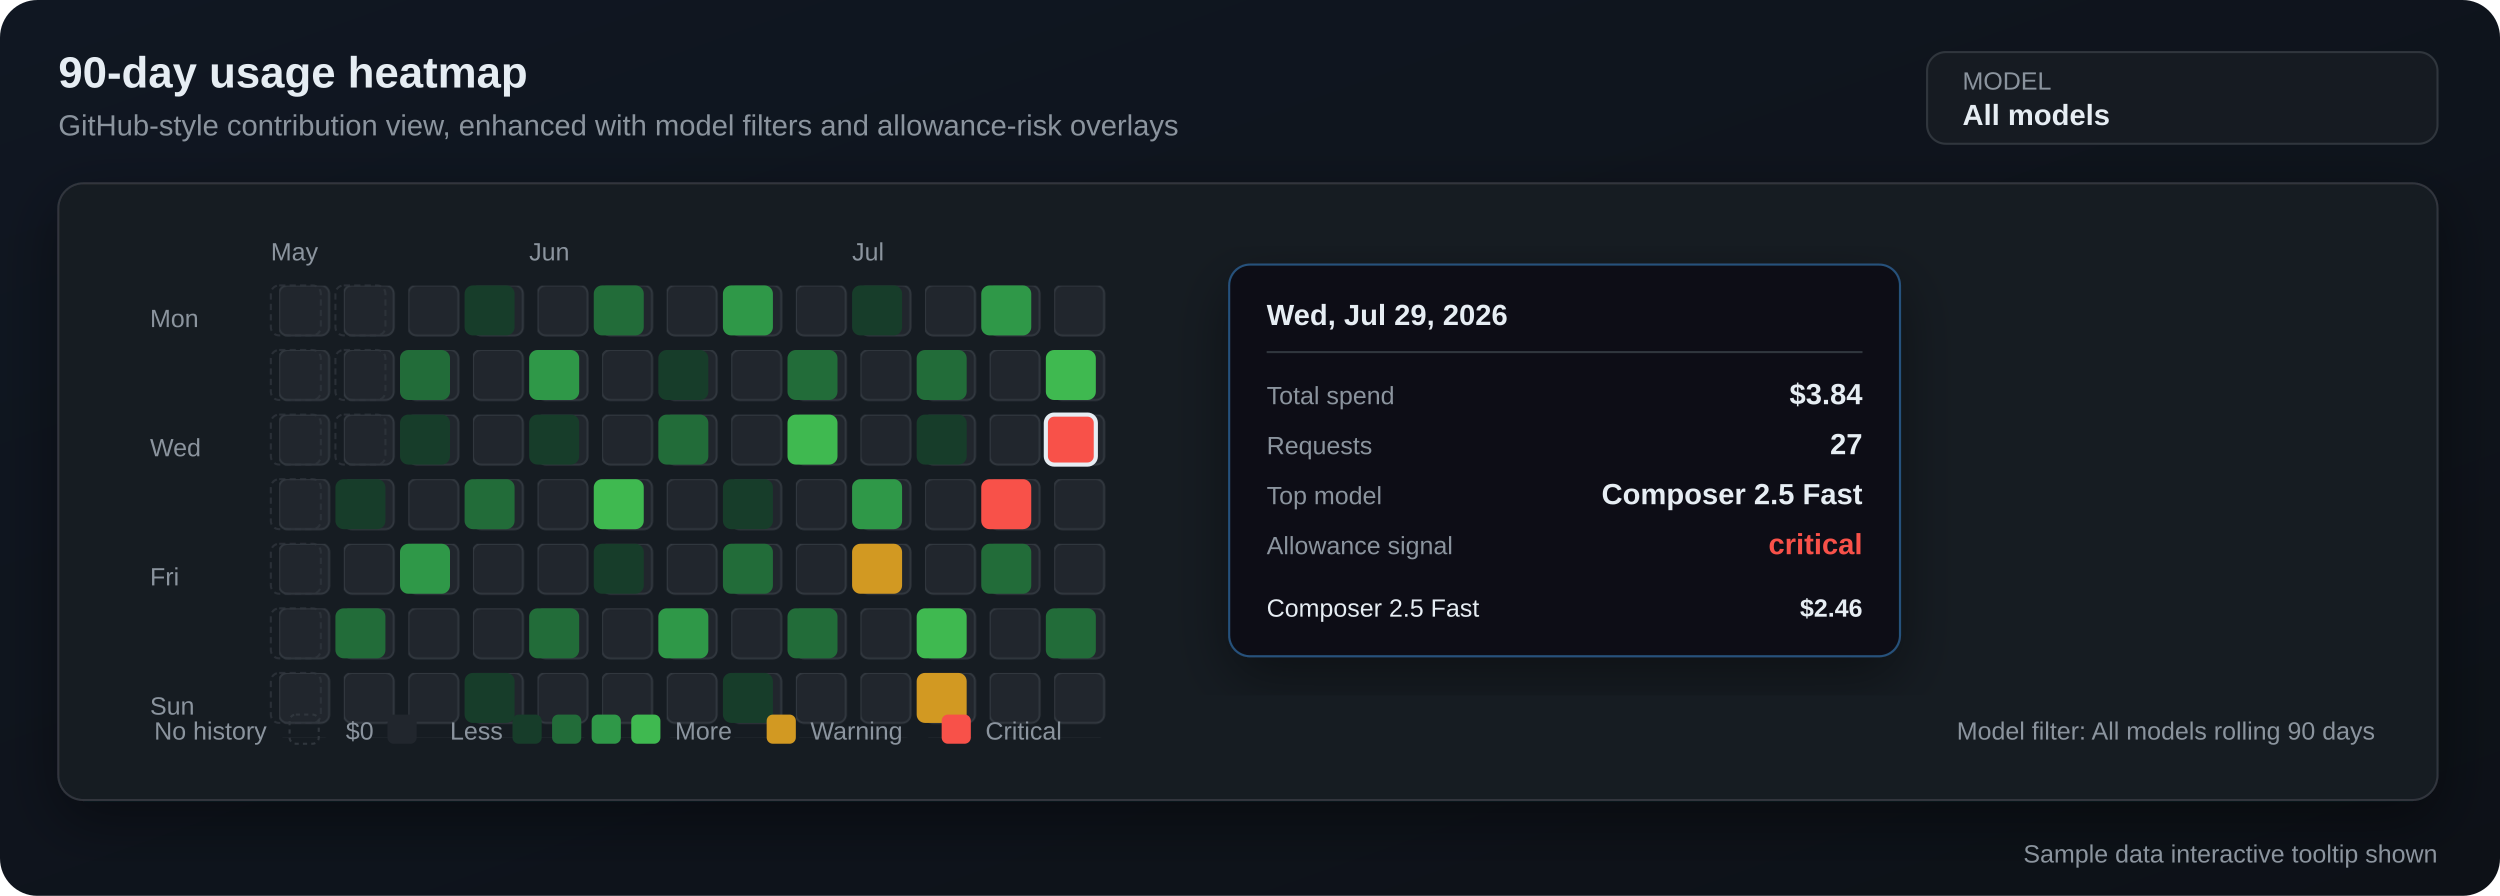
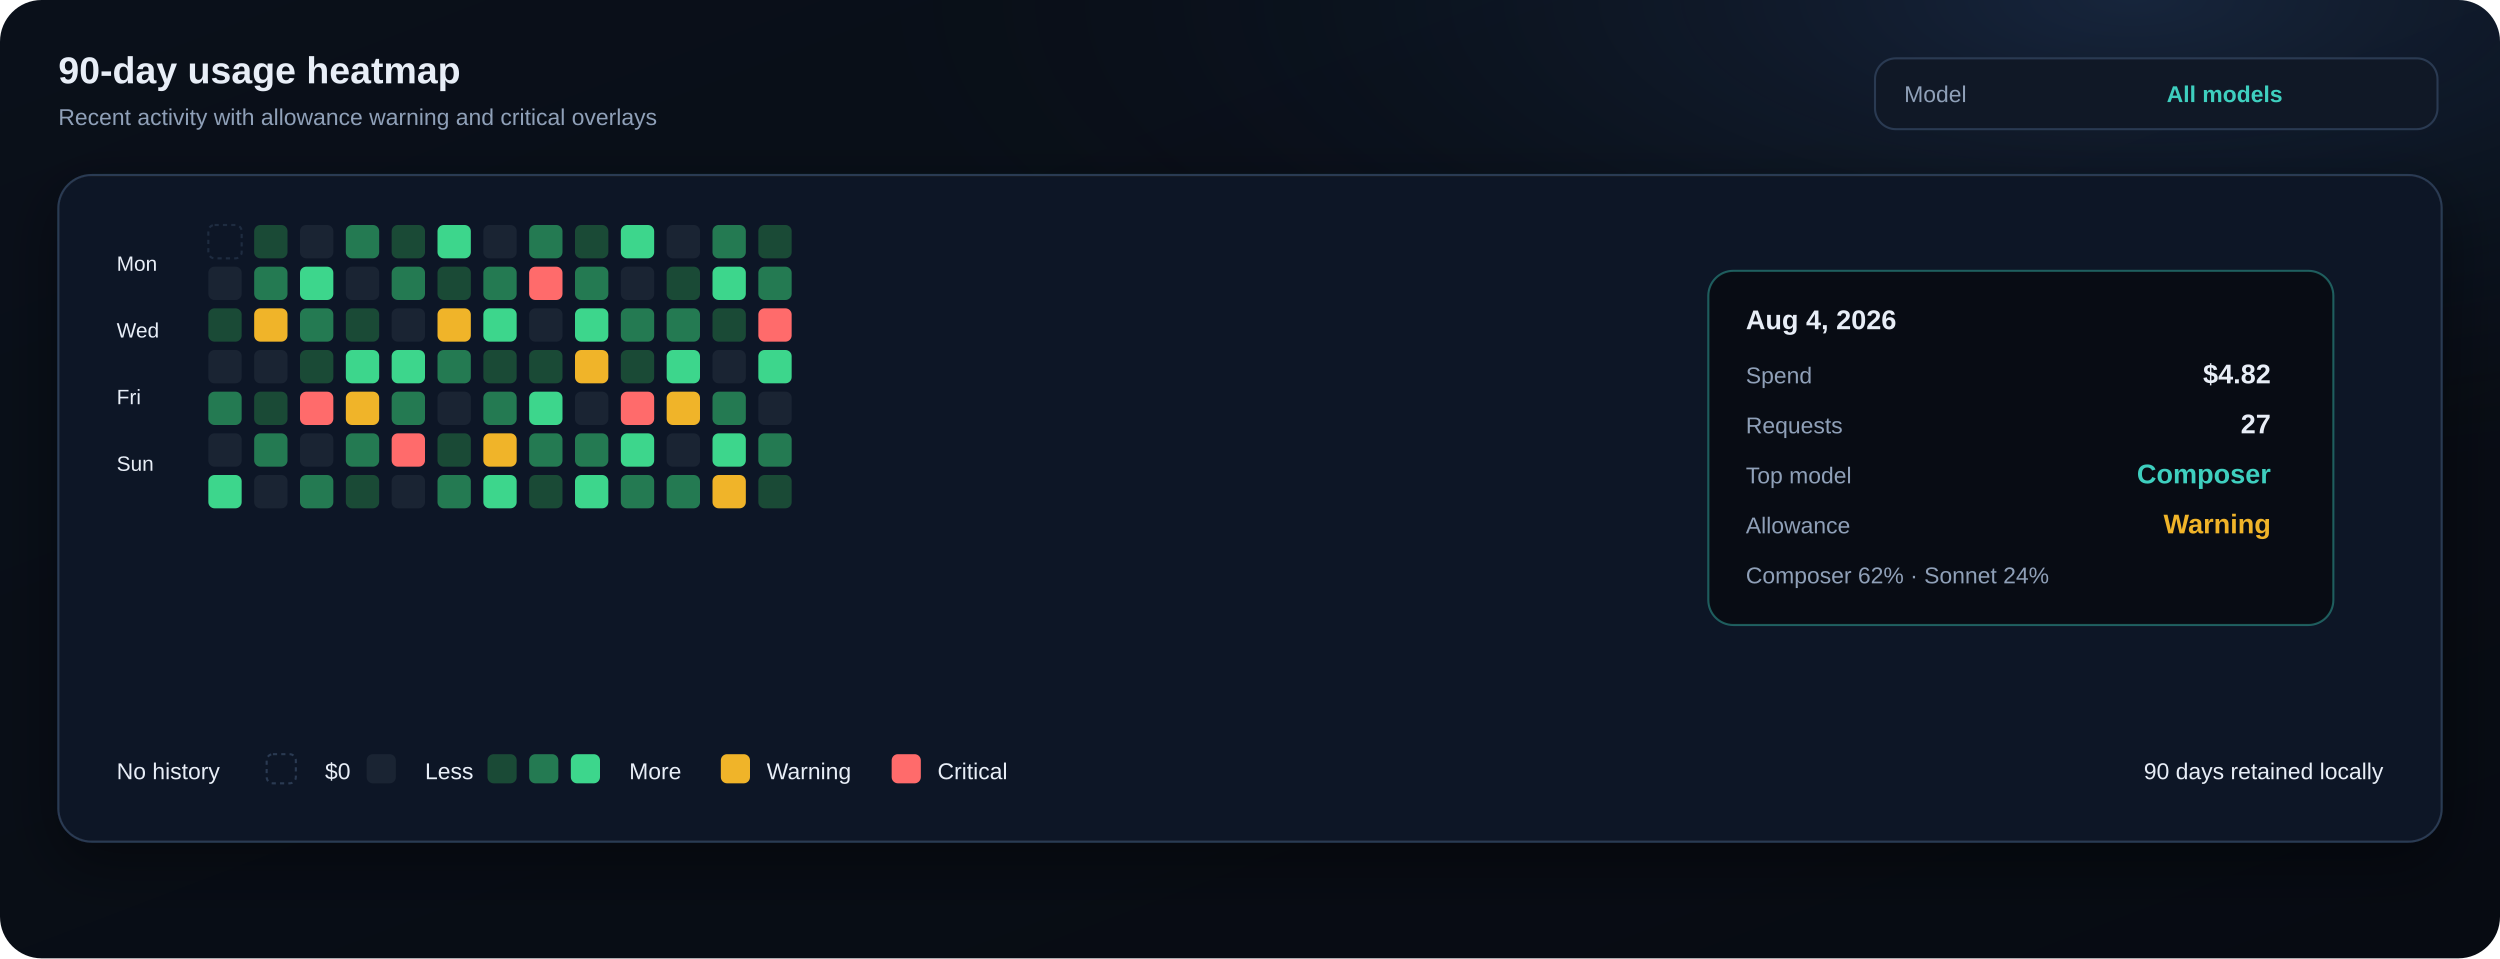
- <svg xmlns="http://www.w3.org/2000/svg" width="1200" height="430" viewBox="0 0 1200 430">
+ <svg xmlns="http://www.w3.org/2000/svg" width="1200" height="460" viewBox="0 0 1200 460">
  <defs>
    <linearGradient id="bg" x1="0" y1="0" x2="1" y2="1">
-       <stop stop-color="#101722" />
-       <stop offset="1" stop-color="#0d1117" />
+       <stop stop-color="#0a101a" />
+       <stop offset="1" stop-color="#070b12" />
    </linearGradient>
-     <pattern id="cells" width="31" height="31" patternUnits="userSpaceOnUse">
-       <rect width="24" height="24" rx="4" fill="#21262d" stroke="#30363d" />
-     </pattern>
+     <radialGradient id="glow" cx=".85" cy="0" r=".55">
+       <stop stop-color="#5b9dff" stop-opacity=".16" />
+       <stop offset="1" stop-opacity="0" />
+     </radialGradient>
    <filter id="shadow">
      <feDropShadow dx="0" dy="10" stdDeviation="14" flood-opacity=".4" />
    </filter>
    <style>
-       text{font-family:Segoe UI,Arial,sans-serif;fill:#e6edf3}.muted{fill:#8b949e}.tiny{font-size:12px}.small{font-size:14px}.title{font-size:21px;font-weight:700}.strong{font-weight:700}.card{fill:#161b22;stroke:#30363d}.green1{fill:#173d2a}.green2{fill:#226c39}.green3{fill:#2f9848}.green4{fill:#3fb950}.warn{fill:#d29922}.critical{fill:#f85149}.cell{width:24px;height:24px;rx:4}
+       text{font-family:Segoe UI,Arial,sans-serif;fill:#e8eef7}
+       .muted{fill:#8fa0b8}.tiny{font-size:11px}.small{font-size:13px}.title{font-size:18px;font-weight:700}
+       .strong{font-weight:700}.card{fill:#101826;stroke:#2a3a52}.teal{fill:#3ecfbf}
    </style>
  </defs>
-   <rect width="1200" height="430" rx="18" fill="url(#bg)" />
-   <text x="28" y="42" class="title">90-day usage heatmap</text>
-   <text x="28" y="65" class="small muted">GitHub-style contribution view, enhanced with model filters and allowance-risk overlays</text>
-   <rect x="925" y="25" width="245" height="44" rx="9" class="card" />
-   <text x="942" y="43" class="tiny muted">MODEL</text>
-   <text x="942" y="60" class="small strong">All models</text>
-   <text x="1148" y="53" text-anchor="middle" class="muted"> </text>
-   <rect x="28" y="88" width="1142" height="296" rx="12" class="card" filter="url(#shadow)" />
-   <g transform="translate(72 137)">
-     <text x="0" y="20" class="tiny muted">Mon</text>
-     <text x="0" y="82" class="tiny muted">Wed</text>
-     <text x="0" y="144" class="tiny muted">Fri</text>
-     <text x="0" y="206" class="tiny muted">Sun</text>
-     <text x="58" y="-12" class="tiny muted">May</text>
-     <text x="182" y="-12" class="tiny muted">Jun</text>
-     <text x="337" y="-12" class="tiny muted">Jul</text>
-     <rect x="58" y="0" width="403" height="217" fill="url(#cells)" />
-     <g fill="none" stroke="#30363d" stroke-dasharray="3 2" opacity=".75">
-       <rect x="58" y="0" class="cell" />
-       <rect x="58" y="31" class="cell" />
-       <rect x="58" y="62" class="cell" />
-       <rect x="58" y="93" class="cell" />
-       <rect x="58" y="124" class="cell" />
-       <rect x="58" y="155" class="cell" />
-       <rect x="58" y="186" class="cell" />
-       <rect x="89" y="0" class="cell" />
-       <rect x="89" y="31" class="cell" />
-       <rect x="89" y="62" class="cell" />
+   <rect width="1200" height="460" rx="20" fill="url(#bg)" />
+   <rect width="1200" height="460" rx="20" fill="url(#glow)" />
+   <text x="28" y="40" class="title">90-day usage heatmap</text>
+   <text x="28" y="60" class="tiny muted">Recent activity with allowance warning and critical overlays</text>
+   <rect x="900" y="28" width="270" height="34" rx="10" class="card" />
+   <text x="914" y="49" class="tiny muted">Model</text>
+   <text x="1040" y="49" class="tiny teal strong">All models</text>
+   <rect x="28" y="84" width="1144" height="320" rx="16" class="card" filter="url(#shadow)" />
+   <g transform="translate(56 118)" font-size="10" fill="#8fa0b8">
+     <text y="12">Mon</text>
+     <text y="44">Wed</text>
+     <text y="76">Fri</text>
+     <text y="108">Sun</text>
+   </g>
+   <g transform="translate(100 108)">
+     <g id="week0">
+       <rect width="16" height="16" rx="3" fill="transparent" stroke="#2a3a52" stroke-dasharray="2 2" opacity=".6" />
+       <rect y="20" width="16" height="16" rx="3" fill="#1a2433" />
+       <rect y="40" width="16" height="16" rx="3" fill="#1a4a36" />
+       <rect y="60" width="16" height="16" rx="3" fill="#1a2433" />
+       <rect y="80" width="16" height="16" rx="3" fill="#247a52" />
+       <rect y="100" width="16" height="16" rx="3" fill="#1a2433" />
+       <rect y="120" width="16" height="16" rx="3" fill="#3dd68c" />
    </g>
-     <g>
-       <rect x="89" y="93" class="cell green1" />
-       <rect x="89" y="155" class="cell green2" />
-       <rect x="120" y="31" class="cell green2" />
-       <rect x="120" y="62" class="cell green1" />
-       <rect x="120" y="124" class="cell green3" />
-       <rect x="151" y="0" class="cell green1" />
-       <rect x="151" y="93" class="cell green2" />
-       <rect x="151" y="186" class="cell green1" />
-       <rect x="182" y="31" class="cell green3" />
-       <rect x="182" y="62" class="cell green1" />
-       <rect x="182" y="155" class="cell green2" />
-       <rect x="213" y="0" class="cell green2" />
-       <rect x="213" y="93" class="cell green4" />
-       <rect x="213" y="124" class="cell green1" />
-       <rect x="244" y="31" class="cell green1" />
-       <rect x="244" y="62" class="cell green2" />
-       <rect x="244" y="155" class="cell green3" />
-       <rect x="275" y="0" class="cell green3" />
-       <rect x="275" y="93" class="cell green1" />
-       <rect x="275" y="124" class="cell green2" />
-       <rect x="275" y="186" class="cell green1" />
-       <rect x="306" y="31" class="cell green2" />
-       <rect x="306" y="62" class="cell green4" />
-       <rect x="306" y="155" class="cell green2" />
-       <rect x="337" y="0" class="cell green1" />
-       <rect x="337" y="93" class="cell green3" />
-       <rect x="337" y="124" class="cell warn" />
-       <rect x="368" y="31" class="cell green2" />
-       <rect x="368" y="62" class="cell green1" />
-       <rect x="368" y="155" class="cell green4" />
-       <rect x="368" y="186" class="cell warn" />
-       <rect x="399" y="0" class="cell green3" />
-       <rect x="399" y="93" class="cell critical" />
-       <rect x="399" y="124" class="cell green2" />
-       <rect x="430" y="31" class="cell green4" />
-       <rect x="430" y="62" class="cell critical" />
-       <rect x="430" y="155" class="cell green2" />
+     <g transform="translate(22)">
+       <rect width="16" height="16" rx="3" fill="#1a4a36" />
+       <rect y="20" width="16" height="16" rx="3" fill="#247a52" />
+       <rect y="40" width="16" height="16" rx="3" fill="#f0b429" />
+       <rect y="60" width="16" height="16" rx="3" fill="#1a2433" />
+       <rect y="80" width="16" height="16" rx="3" fill="#1a4a36" />
+       <rect y="100" width="16" height="16" rx="3" fill="#247a52" />
+       <rect y="120" width="16" height="16" rx="3" fill="#1a2433" />
    </g>
-     <rect x="430" y="62" width="24" height="24" rx="4" fill="none" stroke="#e6edf3" stroke-width="2" />
+     <g transform="translate(44)">
+       <rect width="16" height="16" rx="3" fill="#1a2433" />
+       <rect y="20" width="16" height="16" rx="3" fill="#3dd68c" />
+       <rect y="40" width="16" height="16" rx="3" fill="#247a52" />
+       <rect y="60" width="16" height="16" rx="3" fill="#1a4a36" />
+       <rect y="80" width="16" height="16" rx="3" fill="#ff6b6b" />
+       <rect y="100" width="16" height="16" rx="3" fill="#1a2433" />
+       <rect y="120" width="16" height="16" rx="3" fill="#247a52" />
+     </g>
+     <g transform="translate(66)">
+       <rect width="16" height="16" rx="3" fill="#247a52" />
+       <rect y="20" width="16" height="16" rx="3" fill="#1a2433" />
+       <rect y="40" width="16" height="16" rx="3" fill="#1a4a36" />
+       <rect y="60" width="16" height="16" rx="3" fill="#3dd68c" />
+       <rect y="80" width="16" height="16" rx="3" fill="#f0b429" />
+       <rect y="100" width="16" height="16" rx="3" fill="#247a52" />
+       <rect y="120" width="16" height="16" rx="3" fill="#1a4a36" />
+     </g>
+     <g transform="translate(88)">
+       <rect width="16" height="16" rx="3" fill="#1a4a36" />
+       <rect y="20" width="16" height="16" rx="3" fill="#247a52" />
+       <rect y="40" width="16" height="16" rx="3" fill="#1a2433" />
+       <rect y="60" width="16" height="16" rx="3" fill="#3dd68c" />
+       <rect y="80" width="16" height="16" rx="3" fill="#247a52" />
+       <rect y="100" width="16" height="16" rx="3" fill="#ff6b6b" />
+       <rect y="120" width="16" height="16" rx="3" fill="#1a2433" />
+     </g>
+     <g transform="translate(110)">
+       <rect width="16" height="16" rx="3" fill="#3dd68c" />
+       <rect y="20" width="16" height="16" rx="3" fill="#1a4a36" />
+       <rect y="40" width="16" height="16" rx="3" fill="#f0b429" />
+       <rect y="60" width="16" height="16" rx="3" fill="#247a52" />
+       <rect y="80" width="16" height="16" rx="3" fill="#1a2433" />
+       <rect y="100" width="16" height="16" rx="3" fill="#1a4a36" />
+       <rect y="120" width="16" height="16" rx="3" fill="#247a52" />
+     </g>
+     <g transform="translate(132)">
+       <rect width="16" height="16" rx="3" fill="#1a2433" />
+       <rect y="20" width="16" height="16" rx="3" fill="#247a52" />
+       <rect y="40" width="16" height="16" rx="3" fill="#3dd68c" />
+       <rect y="60" width="16" height="16" rx="3" fill="#1a4a36" />
+       <rect y="80" width="16" height="16" rx="3" fill="#247a52" />
+       <rect y="100" width="16" height="16" rx="3" fill="#f0b429" />
+       <rect y="120" width="16" height="16" rx="3" fill="#3dd68c" />
+     </g>
+     <g transform="translate(154)">
+       <rect width="16" height="16" rx="3" fill="#247a52" />
+       <rect y="20" width="16" height="16" rx="3" fill="#ff6b6b" />
+       <rect y="40" width="16" height="16" rx="3" fill="#1a2433" />
+       <rect y="60" width="16" height="16" rx="3" fill="#1a4a36" />
+       <rect y="80" width="16" height="16" rx="3" fill="#3dd68c" />
+       <rect y="100" width="16" height="16" rx="3" fill="#247a52" />
+       <rect y="120" width="16" height="16" rx="3" fill="#1a4a36" />
+     </g>
+     <g transform="translate(176)">
+       <rect width="16" height="16" rx="3" fill="#1a4a36" />
+       <rect y="20" width="16" height="16" rx="3" fill="#247a52" />
+       <rect y="40" width="16" height="16" rx="3" fill="#3dd68c" />
+       <rect y="60" width="16" height="16" rx="3" fill="#f0b429" />
+       <rect y="80" width="16" height="16" rx="3" fill="#1a2433" />
+       <rect y="100" width="16" height="16" rx="3" fill="#247a52" />
+       <rect y="120" width="16" height="16" rx="3" fill="#3dd68c" />
+     </g>
+     <g transform="translate(198)">
+       <rect width="16" height="16" rx="3" fill="#3dd68c" />
+       <rect y="20" width="16" height="16" rx="3" fill="#1a2433" />
+       <rect y="40" width="16" height="16" rx="3" fill="#247a52" />
+       <rect y="60" width="16" height="16" rx="3" fill="#1a4a36" />
+       <rect y="80" width="16" height="16" rx="3" fill="#ff6b6b" />
+       <rect y="100" width="16" height="16" rx="3" fill="#3dd68c" />
+       <rect y="120" width="16" height="16" rx="3" fill="#247a52" />
+     </g>
+     <g transform="translate(220)">
+       <rect width="16" height="16" rx="3" fill="#1a2433" />
+       <rect y="20" width="16" height="16" rx="3" fill="#1a4a36" />
+       <rect y="40" width="16" height="16" rx="3" fill="#247a52" />
+       <rect y="60" width="16" height="16" rx="3" fill="#3dd68c" />
+       <rect y="80" width="16" height="16" rx="3" fill="#f0b429" />
+       <rect y="100" width="16" height="16" rx="3" fill="#1a2433" />
+       <rect y="120" width="16" height="16" rx="3" fill="#247a52" />
+     </g>
+     <g transform="translate(242)">
+       <rect width="16" height="16" rx="3" fill="#247a52" />
+       <rect y="20" width="16" height="16" rx="3" fill="#3dd68c" />
+       <rect y="40" width="16" height="16" rx="3" fill="#1a4a36" />
+       <rect y="60" width="16" height="16" rx="3" fill="#1a2433" />
+       <rect y="80" width="16" height="16" rx="3" fill="#247a52" />
+       <rect y="100" width="16" height="16" rx="3" fill="#3dd68c" />
+       <rect y="120" width="16" height="16" rx="3" fill="#f0b429" />
+     </g>
+     <g transform="translate(264)">
+       <rect width="16" height="16" rx="3" fill="#1a4a36" />
+       <rect y="20" width="16" height="16" rx="3" fill="#247a52" />
+       <rect y="40" width="16" height="16" rx="3" fill="#ff6b6b" />
+       <rect y="60" width="16" height="16" rx="3" fill="#3dd68c" />
+       <rect y="80" width="16" height="16" rx="3" fill="#1a2433" />
+       <rect y="100" width="16" height="16" rx="3" fill="#247a52" />
+       <rect y="120" width="16" height="16" rx="3" fill="#1a4a36" />
+     </g>
  </g>
-   <g transform="translate(590 127)">
-     <rect width="322" height="188" rx="10" fill="#0d1117" stroke="#28517c" filter="url(#shadow)" />
-     <text x="18" y="29" class="small strong">Wed, Jul 29, 2026</text>
-     <line x1="18" y1="42" x2="304" y2="42" stroke="#30363d" />
-     <text x="18" y="67" class="tiny muted">Total spend</text>
-     <text x="304" y="67" text-anchor="end" class="small strong">$3.84</text>
-     <text x="18" y="91" class="tiny muted">Requests</text>
-     <text x="304" y="91" text-anchor="end" class="small strong">27</text>
-     <text x="18" y="115" class="tiny muted">Top model</text>
-     <text x="304" y="115" text-anchor="end" class="small strong">Composer 2.5 Fast</text>
-     <text x="18" y="139" class="tiny muted">Allowance signal</text>
-     <text x="304" y="139" text-anchor="end" class="small strong critical">critical</text>
-     <text x="18" y="169" class="tiny">Composer 2.5 Fast</text>
-     <text x="304" y="169" text-anchor="end" class="tiny strong">$2.46</text>
+   <rect x="820" y="130" width="300" height="170" rx="12" fill="#080c14" stroke="#3ecfbf" stroke-opacity=".4" />
+   <text x="838" y="158" class="small strong">Aug 4, 2026</text>
+   <text x="838" y="184" class="tiny muted">Spend</text>
+   <text x="1090" y="184" text-anchor="end" class="small strong">$4.82</text>
+   <text x="838" y="208" class="tiny muted">Requests</text>
+   <text x="1090" y="208" text-anchor="end" class="small strong">27</text>
+   <text x="838" y="232" class="tiny muted">Top model</text>
+   <text x="1090" y="232" text-anchor="end" class="small strong teal">Composer</text>
+   <text x="838" y="256" class="tiny muted">Allowance</text>
+   <text x="1090" y="256" text-anchor="end" class="small strong" style="fill:#f0b429">Warning</text>
+   <text x="838" y="280" class="tiny muted">Composer 62% · Sonnet 24%</text>
+   <g transform="translate(56 360)" class="tiny muted">
+     <text y="14">No history</text>
+     <rect x="72" y="2" width="14" height="14" rx="3" fill="transparent" stroke="#2a3a52" stroke-dasharray="2 2" />
+     <text x="100" y="14">$0</text>
+     <rect x="120" y="2" width="14" height="14" rx="3" fill="#1a2433" />
+     <text x="148" y="14">Less</text>
+     <rect x="178" y="2" width="14" height="14" rx="3" fill="#1a4a36" />
+     <rect x="198" y="2" width="14" height="14" rx="3" fill="#247a52" />
+     <rect x="218" y="2" width="14" height="14" rx="3" fill="#3dd68c" />
+     <text x="246" y="14">More</text>
+     <rect x="290" y="2" width="14" height="14" rx="3" fill="#f0b429" />
+     <text x="312" y="14">Warning</text>
+     <rect x="372" y="2" width="14" height="14" rx="3" fill="#ff6b6b" />
+     <text x="394" y="14">Critical</text>
+     <text x="1088" y="14" text-anchor="end">90 days retained locally</text>
  </g>
-   <g transform="translate(74 355)">
-     <text class="tiny muted">No history</text>
-     <rect x="65" y="-12" width="14" height="14" rx="3" fill="none" stroke="#30363d" stroke-dasharray="2 2" />
-     <text x="92" class="tiny muted">$0</text>
-     <rect x="112" y="-12" width="14" height="14" rx="3" fill="#21262d" />
-     <text x="142" class="tiny muted">Less</text>
-     <rect x="172" y="-12" width="14" height="14" rx="3" class="green1" />
-     <rect x="191" y="-12" width="14" height="14" rx="3" class="green2" />
-     <rect x="210" y="-12" width="14" height="14" rx="3" class="green3" />
-     <rect x="229" y="-12" width="14" height="14" rx="3" class="green4" />
-     <text x="250" class="tiny muted">More</text>
-     <rect x="294" y="-12" width="14" height="14" rx="3" class="warn" />
-     <text x="315" class="tiny muted">Warning</text>
-     <rect x="378" y="-12" width="14" height="14" rx="3" class="critical" />
-     <text x="399" class="tiny muted">Critical</text>
-   </g>
-   <text x="1140" y="355" text-anchor="end" class="tiny muted">Model filter: All models   rolling 90 days</text>
-   <text x="1170" y="414" text-anchor="end" class="tiny muted">Sample data   interactive tooltip shown</text>
</svg>
